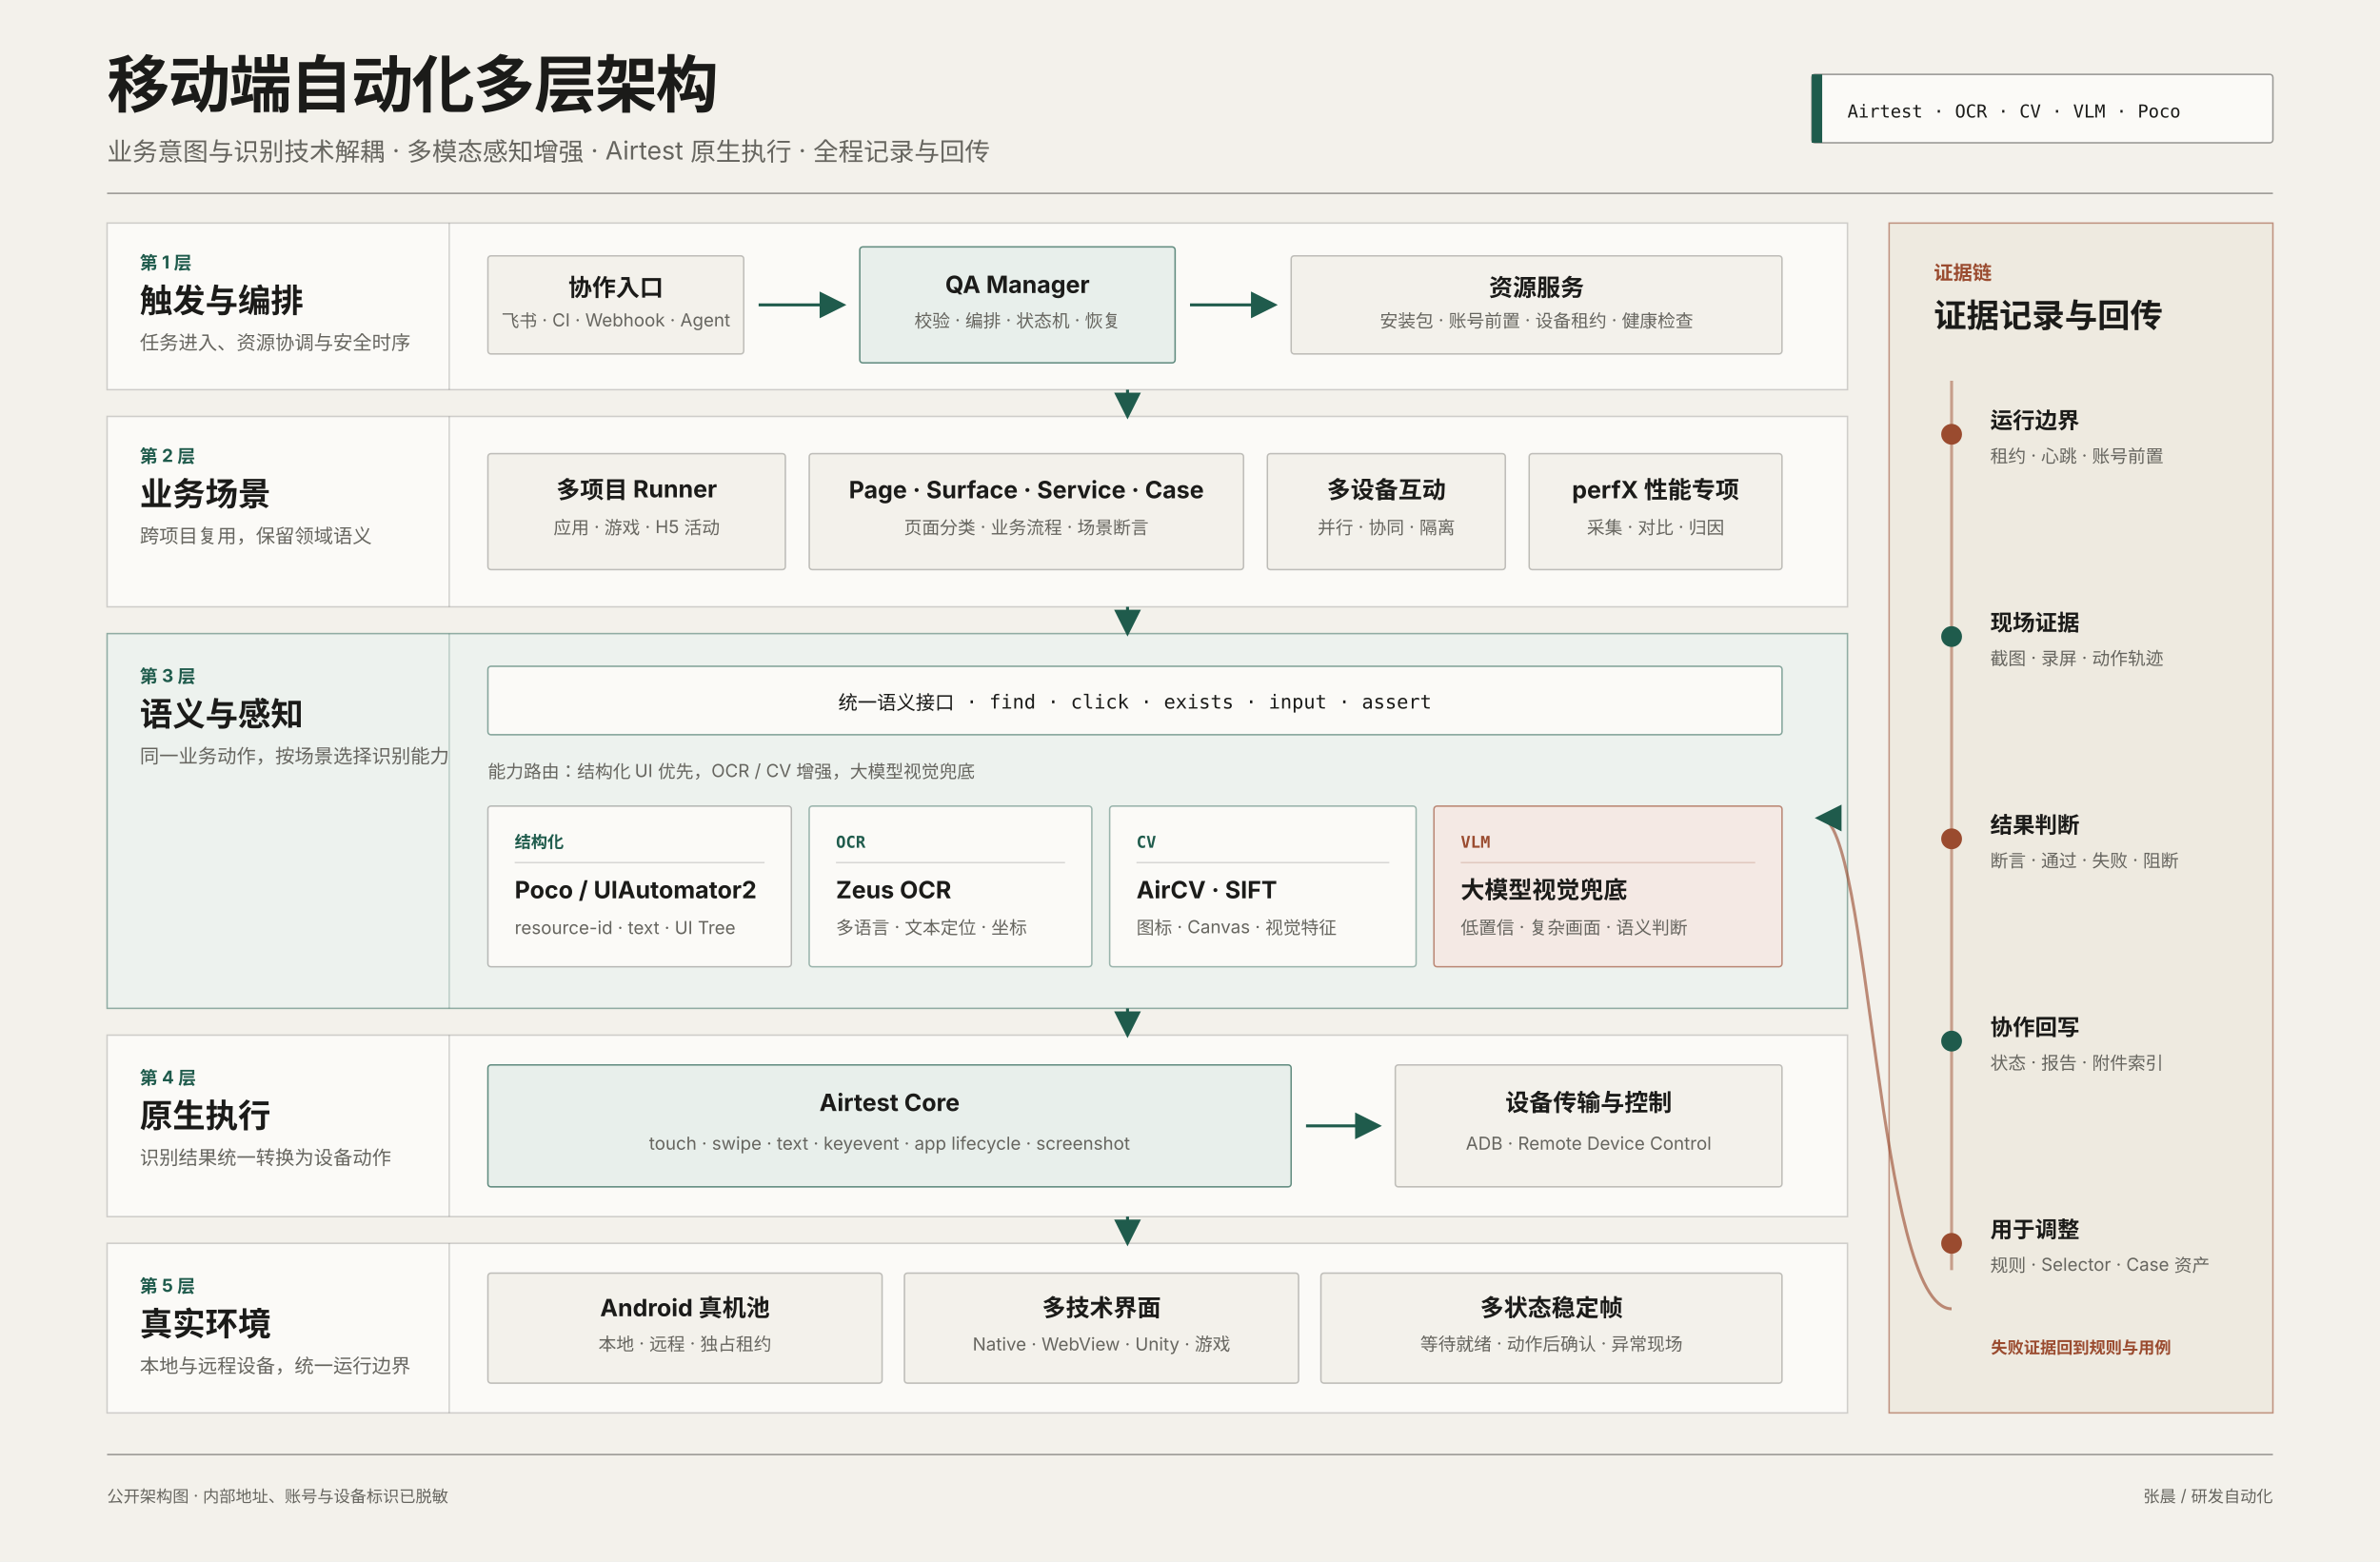
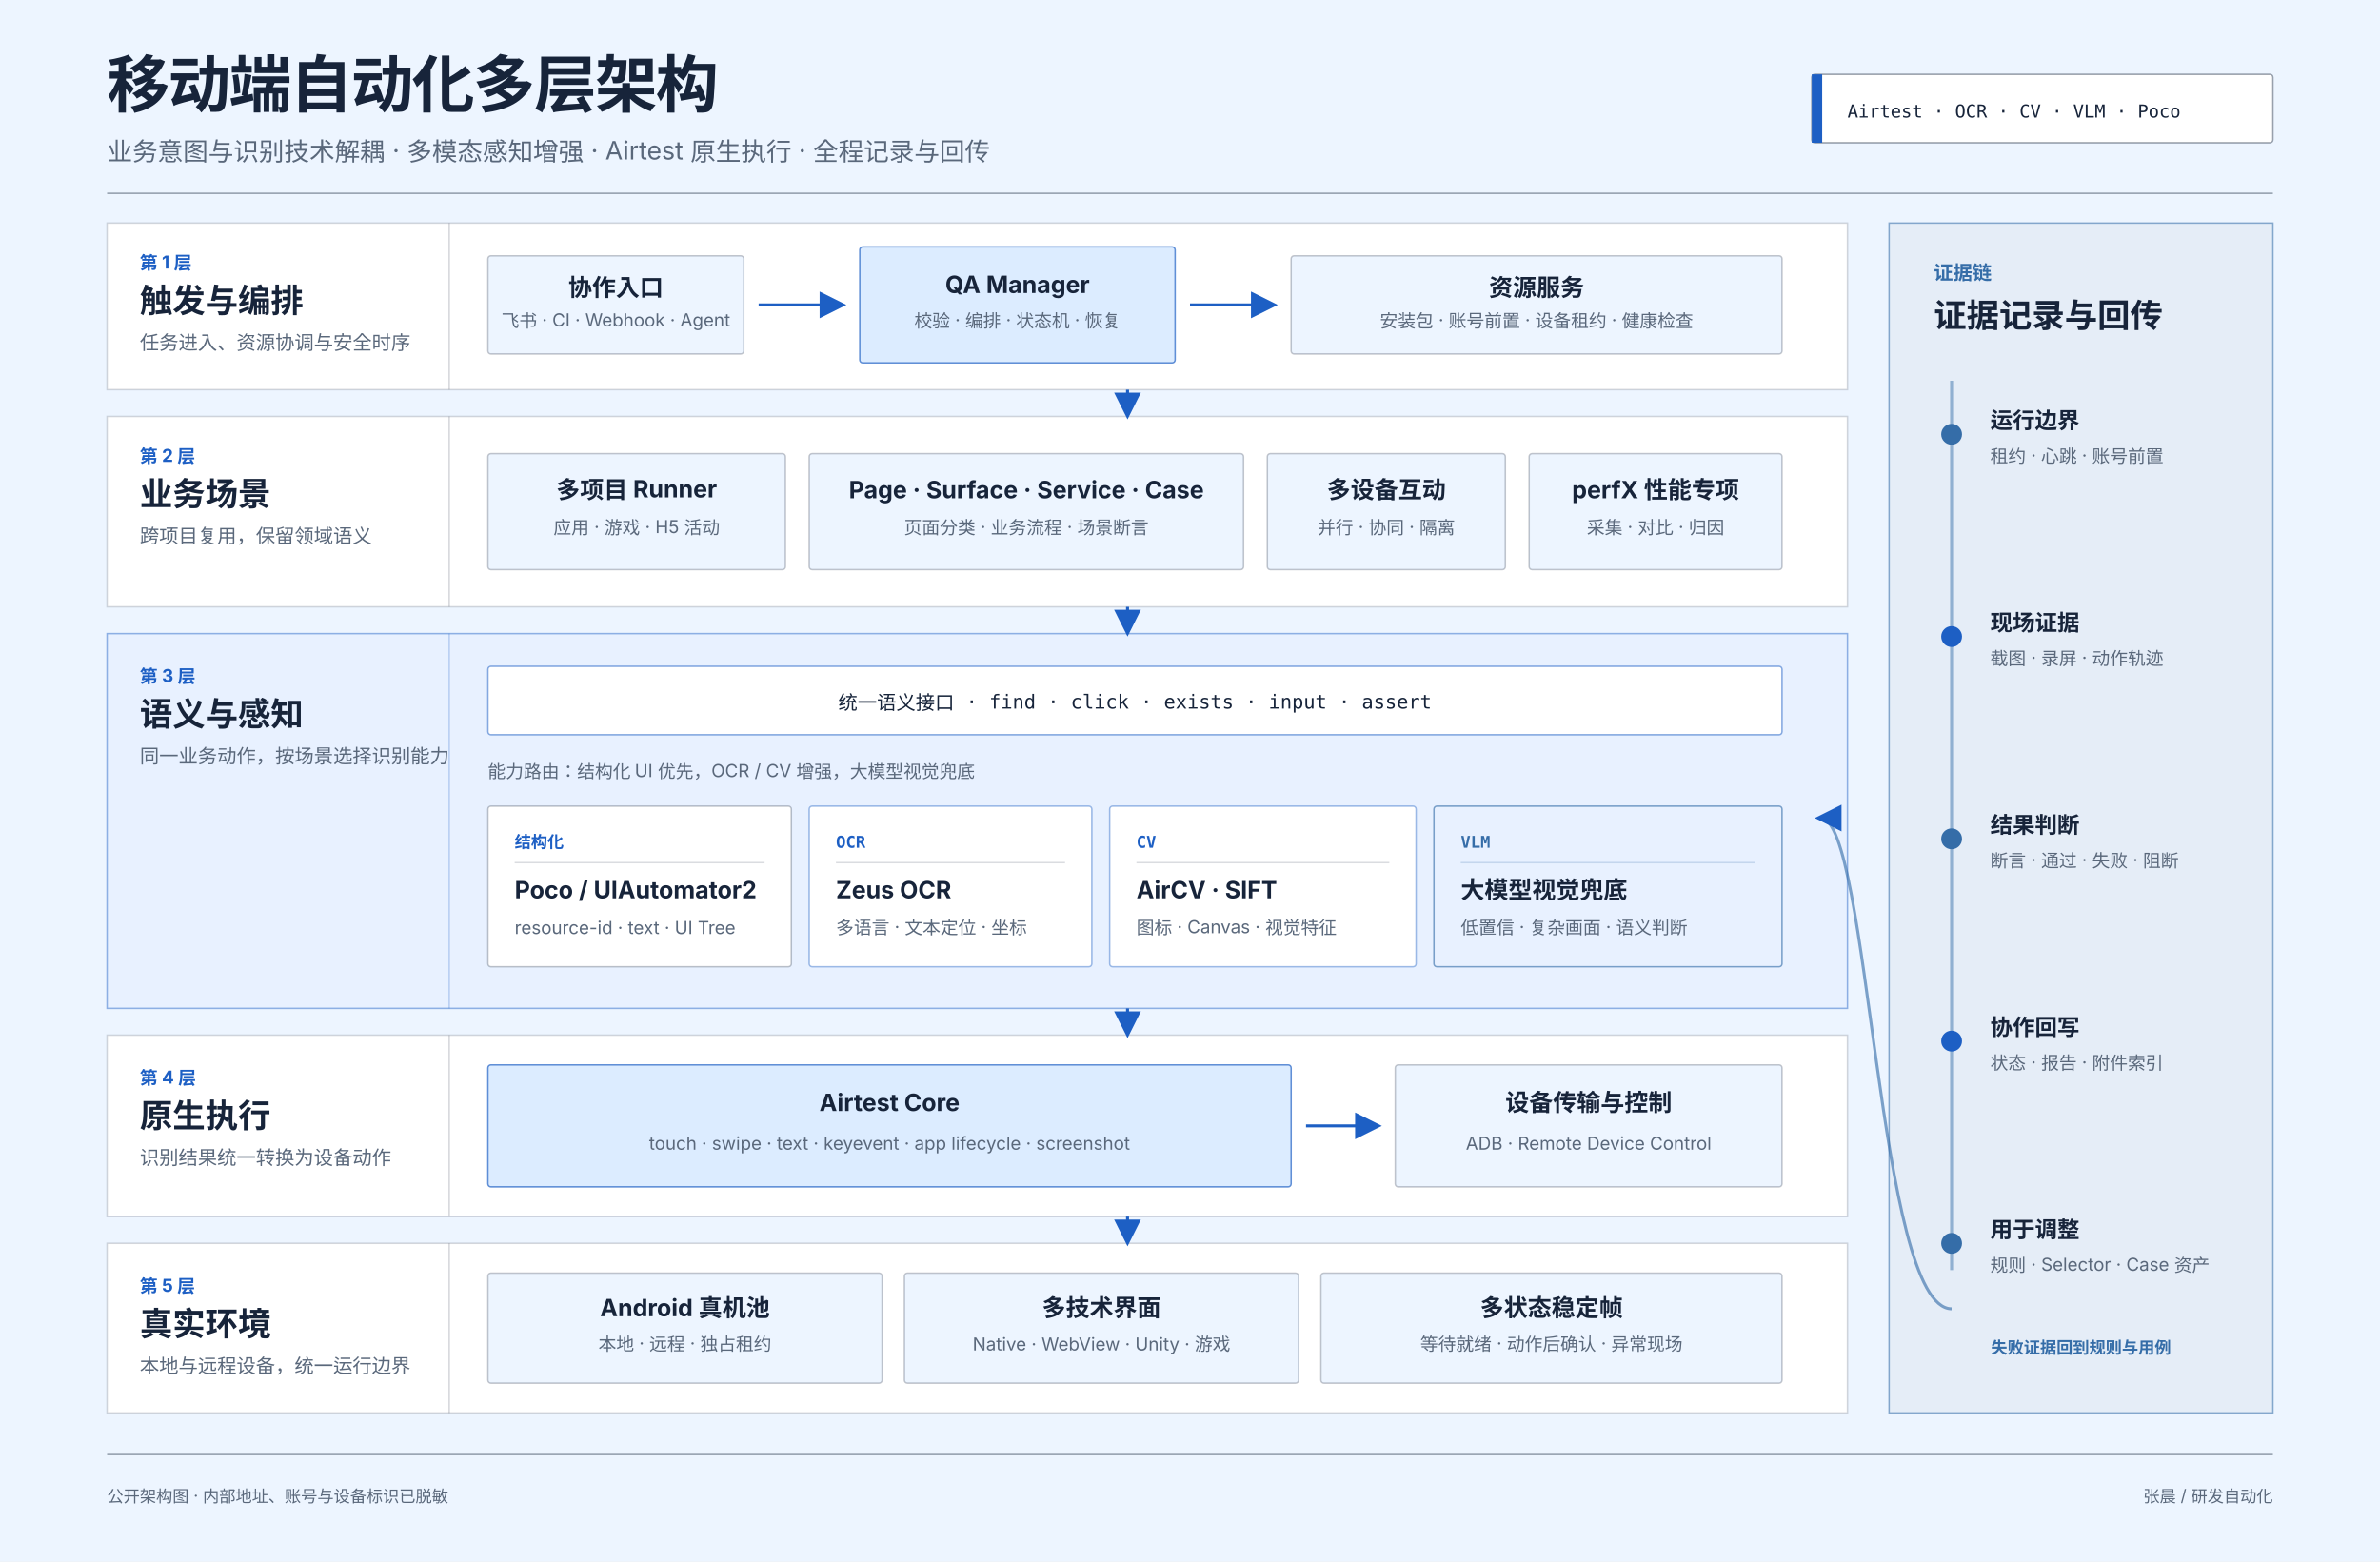
<svg xmlns="http://www.w3.org/2000/svg" width="1600" height="1050" viewBox="0 0 1600 1050" role="img" aria-labelledby="title desc">
  <defs>
    <marker id="arrow" markerWidth="9" markerHeight="9" refX="7" refY="4.5" orient="auto" markerUnits="strokeWidth">
      <path d="M0 0L9 4.5L0 9Z" fill="#1f5b4c" />
    </marker>
    <style>
      .sans { font-family: -apple-system, BlinkMacSystemFont, "Segoe UI", "PingFang SC", "Microsoft YaHei", sans-serif; }
      .mono { font-family: ui-monospace, SFMono-Regular, Menlo, Consolas, monospace; }
      .title { fill: #1b1b19; font-size: 42px; font-weight: 700; letter-spacing: -1px; }
      .subtitle { fill: #66655f; font-size: 17px; }
      .layer-num { fill: #1f5b4c; font-size: 12px; font-weight: 700; }
      .layer-title { fill: #1b1b19; font-size: 22px; font-weight: 700; }
      .layer-note { fill: #66655f; font-size: 13px; }
      .node-title { fill: #1b1b19; font-size: 16px; font-weight: 650; }
      .node-note { fill: #66655f; font-size: 12px; }
      .tech { fill: #1f5b4c; font-size: 11px; font-weight: 700; }
      .warm { fill: #9a4b2f; }
      .rail-title { fill: #9a4b2f; font-size: 13px; font-weight: 700; }
      .rail-item { fill: #1b1b19; font-size: 15px; font-weight: 650; }
      .rail-note { fill: #66655f; font-size: 12px; }
+       /* Shared site palette: calm editorial blue, without gradients or glow. */
+       [fill="#f3f1eb"] { fill: #edf5ff; }
+       [fill="#fbfaf7"] { fill: #ffffff; }
+       [fill="#1b1b19"] { fill: #17243a; }
+       [fill="#66655f"] { fill: #5a687b; }
+       [fill="#1f5b4c"] { fill: #1d5fc4; }
+       [fill="#9a4b2f"] { fill: #356da8; }
+       [fill="#e8efeb"] { fill: #dcecff; }
+       [fill="#edf2ee"] { fill: #e8f1ff; }
+       [fill="#eeeae0"] { fill: #e5edf7; }
+       [fill="#f4e9e4"] { fill: #e8f1ff; }
+       [stroke="#1b1b19"] { stroke: #17243a; }
+       [stroke="#66655f"] { stroke: #5a687b; }
+       [stroke="#1f5b4c"] { stroke: #1d5fc4; }
+       [stroke="#9a4b2f"] { stroke: #356da8; }
+       .title, .layer-title, .node-title, .rail-item { fill: #17243a; }
+       .subtitle, .layer-note, .node-note, .rail-note { fill: #5a687b; }
+       .layer-num, .tech { fill: #1d5fc4; }
+       .warm, .rail-title { fill: #356da8; }
    </style>
  </defs>
  <rect width="1600" height="1050" fill="#f3f1eb" />
  <g class="sans">
    <text class="title" x="72" y="72">移动端自动化多层架构</text>
    <text class="subtitle" x="72" y="108">业务意图与识别技术解耦 · 多模态感知增强 · Airtest 原生执行 · 全程记录与回传</text>
    <g transform="translate(1218 50)">
      <rect width="310" height="46" rx="2" fill="#fbfaf7" stroke="#1b1b19" stroke-opacity="0.42" />
      <rect width="7" height="46" fill="#1f5b4c" />
      <text class="mono" x="24" y="29" fill="#1b1b19" font-size="12">Airtest · OCR · CV · VLM · Poco</text>
    </g>
    <path d="M72 130H1528" stroke="#1b1b19" stroke-opacity="0.42" />
    <rect x="72" y="150" width="1170" height="112" fill="#fbfaf7" stroke="#1b1b19" stroke-opacity="0.18" />
    <path d="M302 150V262" stroke="#1b1b19" stroke-opacity="0.18" />
    <text class="layer-num" x="94" y="181">第 1 层</text>
    <text class="layer-title" x="94" y="210">触发与编排</text>
    <text class="layer-note" x="94" y="235">任务进入、资源协调与安全时序</text>
    <g transform="translate(328 172)">
      <rect width="172" height="66" rx="2" fill="#f3f1eb" stroke="#1b1b19" stroke-opacity="0.26" />
      <text class="node-title" x="86" y="27" text-anchor="middle">协作入口</text>
      <text class="node-note" x="86" y="48" text-anchor="middle">飞书 · CI · Webhook · Agent</text>
    </g>
    <path d="M510 205H565" stroke="#1f5b4c" stroke-width="2" marker-end="url(#arrow)" />
    <g transform="translate(578 166)">
      <rect width="212" height="78" rx="2" fill="#e8efeb" stroke="#1f5b4c" stroke-opacity="0.68" />
      <text class="node-title" x="106" y="31" text-anchor="middle">QA Manager</text>
      <text class="node-note" x="106" y="54" text-anchor="middle">校验 · 编排 · 状态机 · 恢复</text>
    </g>
    <path d="M800 205H855" stroke="#1f5b4c" stroke-width="2" marker-end="url(#arrow)" />
    <g transform="translate(868 172)">
      <rect width="330" height="66" rx="2" fill="#f3f1eb" stroke="#1b1b19" stroke-opacity="0.26" />
      <text class="node-title" x="165" y="27" text-anchor="middle">资源服务</text>
      <text class="node-note" x="165" y="48" text-anchor="middle">安装包 · 账号前置 · 设备租约 · 健康检查</text>
    </g>
    <rect x="72" y="280" width="1170" height="128" fill="#fbfaf7" stroke="#1b1b19" stroke-opacity="0.18" />
    <path d="M302 280V408" stroke="#1b1b19" stroke-opacity="0.18" />
    <text class="layer-num" x="94" y="311">第 2 层</text>
    <text class="layer-title" x="94" y="340">业务场景</text>
    <text class="layer-note" x="94" y="365">跨项目复用，保留领域语义</text>
    <g transform="translate(328 305)">
      <rect width="200" height="78" rx="2" fill="#f3f1eb" stroke="#1b1b19" stroke-opacity="0.26" />
      <text class="node-title" x="100" y="30" text-anchor="middle">多项目 Runner</text>
      <text class="node-note" x="100" y="54" text-anchor="middle">应用 · 游戏 · H5 活动</text>
    </g>
    <g transform="translate(544 305)">
      <rect width="292" height="78" rx="2" fill="#f3f1eb" stroke="#1b1b19" stroke-opacity="0.26" />
      <text class="node-title" x="146" y="30" text-anchor="middle">Page · Surface · Service · Case</text>
      <text class="node-note" x="146" y="54" text-anchor="middle">页面分类 · 业务流程 · 场景断言</text>
    </g>
    <g transform="translate(852 305)">
      <rect width="160" height="78" rx="2" fill="#f3f1eb" stroke="#1b1b19" stroke-opacity="0.26" />
      <text class="node-title" x="80" y="30" text-anchor="middle">多设备互动</text>
      <text class="node-note" x="80" y="54" text-anchor="middle">并行 · 协同 · 隔离</text>
    </g>
    <g transform="translate(1028 305)">
      <rect width="170" height="78" rx="2" fill="#f3f1eb" stroke="#1b1b19" stroke-opacity="0.26" />
      <text class="node-title" x="85" y="30" text-anchor="middle">perfX 性能专项</text>
      <text class="node-note" x="85" y="54" text-anchor="middle">采集 · 对比 · 归因</text>
    </g>
    <rect x="72" y="426" width="1170" height="252" fill="#edf2ee" stroke="#1f5b4c" stroke-opacity="0.46" />
    <path d="M302 426V678" stroke="#1f5b4c" stroke-opacity="0.24" />
    <text class="layer-num" x="94" y="459">第 3 层</text>
    <text class="layer-title" x="94" y="488">语义与感知</text>
    <text class="layer-note" x="94" y="513">同一业务动作，按场景选择识别能力</text>
    <g transform="translate(328 448)">
      <rect width="870" height="46" rx="2" fill="#fbfaf7" stroke="#1f5b4c" stroke-opacity="0.52" />
      <text class="mono" x="435" y="29" text-anchor="middle" fill="#1b1b19" font-size="13">统一语义接口 · find · click · exists · input · assert</text>
    </g>
    <text class="node-note" x="328" y="523">能力路由：结构化 UI 优先，OCR / CV 增强，大模型视觉兜底</text>
    <g transform="translate(328 542)">
      <rect width="204" height="108" rx="2" fill="#fbfaf7" stroke="#1b1b19" stroke-opacity="0.28" />
      <text class="tech" x="18" y="28">结构化</text>
      <path d="M18 38H186" stroke="#1b1b19" stroke-opacity="0.16" />
      <text class="node-title" x="18" y="62">Poco / UIAutomator2</text>
      <text class="node-note" x="18" y="86">resource-id · text · UI Tree</text>
    </g>
    <g transform="translate(544 542)">
      <rect width="190" height="108" rx="2" fill="#fbfaf7" stroke="#1f5b4c" stroke-opacity="0.42" />
      <text class="tech mono" x="18" y="28">OCR</text>
      <path d="M18 38H172" stroke="#1b1b19" stroke-opacity="0.16" />
      <text class="node-title" x="18" y="62">Zeus OCR</text>
      <text class="node-note" x="18" y="86">多语言 · 文本定位 · 坐标</text>
    </g>
    <g transform="translate(746 542)">
      <rect width="206" height="108" rx="2" fill="#fbfaf7" stroke="#1f5b4c" stroke-opacity="0.42" />
      <text class="tech mono" x="18" y="28">CV</text>
      <path d="M18 38H188" stroke="#1b1b19" stroke-opacity="0.16" />
      <text class="node-title" x="18" y="62">AirCV · SIFT</text>
      <text class="node-note" x="18" y="86">图标 · Canvas · 视觉特征</text>
    </g>
    <g transform="translate(964 542)">
      <rect width="234" height="108" rx="2" fill="#f4e9e4" stroke="#9a4b2f" stroke-opacity="0.62" />
      <text class="tech mono warm" x="18" y="28">VLM</text>
      <path d="M18 38H216" stroke="#9a4b2f" stroke-opacity="0.20" />
      <text class="node-title" x="18" y="62">大模型视觉兜底</text>
      <text class="node-note" x="18" y="86">低置信 · 复杂画面 · 语义判断</text>
    </g>
    <rect x="72" y="696" width="1170" height="122" fill="#fbfaf7" stroke="#1b1b19" stroke-opacity="0.18" />
    <path d="M302 696V818" stroke="#1b1b19" stroke-opacity="0.18" />
    <text class="layer-num" x="94" y="729">第 4 层</text>
    <text class="layer-title" x="94" y="758">原生执行</text>
    <text class="layer-note" x="94" y="783">识别结果统一转换为设备动作</text>
    <g transform="translate(328 716)">
      <rect width="540" height="82" rx="2" fill="#e8efeb" stroke="#1f5b4c" stroke-opacity="0.68" />
      <text class="node-title" x="270" y="31" text-anchor="middle">Airtest Core</text>
      <text class="node-note" x="270" y="57" text-anchor="middle">touch · swipe · text · keyevent · app lifecycle · screenshot</text>
    </g>
    <path d="M878 757H925" stroke="#1f5b4c" stroke-width="2" marker-end="url(#arrow)" />
    <g transform="translate(938 716)">
      <rect width="260" height="82" rx="2" fill="#f3f1eb" stroke="#1b1b19" stroke-opacity="0.26" />
      <text class="node-title" x="130" y="31" text-anchor="middle">设备传输与控制</text>
      <text class="node-note" x="130" y="57" text-anchor="middle">ADB · Remote Device Control</text>
    </g>
    <rect x="72" y="836" width="1170" height="114" fill="#fbfaf7" stroke="#1b1b19" stroke-opacity="0.18" />
    <path d="M302 836V950" stroke="#1b1b19" stroke-opacity="0.18" />
    <text class="layer-num" x="94" y="869">第 5 层</text>
    <text class="layer-title" x="94" y="898">真实环境</text>
    <text class="layer-note" x="94" y="923">本地与远程设备，统一运行边界</text>
    <g transform="translate(328 856)">
      <rect width="265" height="74" rx="2" fill="#f3f1eb" stroke="#1b1b19" stroke-opacity="0.26" />
      <text class="node-title" x="132.5" y="29" text-anchor="middle">Android 真机池</text>
      <text class="node-note" x="132.5" y="52" text-anchor="middle">本地 · 远程 · 独占租约</text>
    </g>
    <g transform="translate(608 856)">
      <rect width="265" height="74" rx="2" fill="#f3f1eb" stroke="#1b1b19" stroke-opacity="0.26" />
      <text class="node-title" x="132.5" y="29" text-anchor="middle">多技术界面</text>
      <text class="node-note" x="132.5" y="52" text-anchor="middle">Native · WebView · Unity · 游戏</text>
    </g>
    <g transform="translate(888 856)">
      <rect width="310" height="74" rx="2" fill="#f3f1eb" stroke="#1b1b19" stroke-opacity="0.26" />
      <text class="node-title" x="155" y="29" text-anchor="middle">多状态稳定帧</text>
      <text class="node-note" x="155" y="52" text-anchor="middle">等待就绪 · 动作后确认 · 异常现场</text>
    </g>
    <path d="M758 262V278" stroke="#1f5b4c" stroke-width="2" marker-end="url(#arrow)" />
    <path d="M758 408V424" stroke="#1f5b4c" stroke-width="2" marker-end="url(#arrow)" />
    <path d="M758 678V694" stroke="#1f5b4c" stroke-width="2" marker-end="url(#arrow)" />
    <path d="M758 818V834" stroke="#1f5b4c" stroke-width="2" marker-end="url(#arrow)" />
    <rect x="1270" y="150" width="258" height="800" fill="#eeeae0" stroke="#9a4b2f" stroke-opacity="0.56" />
    <text class="rail-title" x="1300" y="188">证据链</text>
    <text class="layer-title" x="1300" y="220">证据记录与回传</text>
    <path d="M1312 256V854" stroke="#9a4b2f" stroke-opacity="0.48" stroke-width="2" />
    <g>
      <circle cx="1312" cy="292" r="7" fill="#9a4b2f" />
      <text class="rail-item" x="1338" y="288">运行边界</text>
      <text class="rail-note" x="1338" y="311">租约 · 心跳 · 账号前置</text>
    </g>
    <g transform="translate(0 136)">
      <circle cx="1312" cy="292" r="7" fill="#1f5b4c" />
      <text class="rail-item" x="1338" y="288">现场证据</text>
      <text class="rail-note" x="1338" y="311">截图 · 录屏 · 动作轨迹</text>
    </g>
    <g transform="translate(0 272)">
      <circle cx="1312" cy="292" r="7" fill="#9a4b2f" />
      <text class="rail-item" x="1338" y="288">结果判断</text>
      <text class="rail-note" x="1338" y="311">断言 · 通过 · 失败 · 阻断</text>
    </g>
    <g transform="translate(0 408)">
      <circle cx="1312" cy="292" r="7" fill="#1f5b4c" />
      <text class="rail-item" x="1338" y="288">协作回写</text>
      <text class="rail-note" x="1338" y="311">状态 · 报告 · 附件索引</text>
    </g>
    <g transform="translate(0 544)">
      <circle cx="1312" cy="292" r="7" fill="#9a4b2f" />
      <text class="rail-item" x="1338" y="288">用于调整</text>
      <text class="rail-note" x="1338" y="311">规则 · Selector · Case 资产</text>
    </g>
    <path d="M1312 880C1262 880 1257 550 1224 550" fill="none" stroke="#9a4b2f" stroke-opacity="0.62" stroke-width="2" marker-end="url(#arrow)" />
    <text x="1399" y="910" text-anchor="middle" fill="#9a4b2f" font-size="11" font-weight="700">失败证据回到规则与用例</text>
    <path d="M72 978H1528" stroke="#1b1b19" stroke-opacity="0.42" />
    <text x="72" y="1010" fill="#66655f" font-size="11">公开架构图 · 内部地址、账号与设备标识已脱敏</text>
    <text x="1528" y="1010" text-anchor="end" fill="#66655f" font-size="11">张晨 / 研发自动化</text>
  </g>
</svg>
